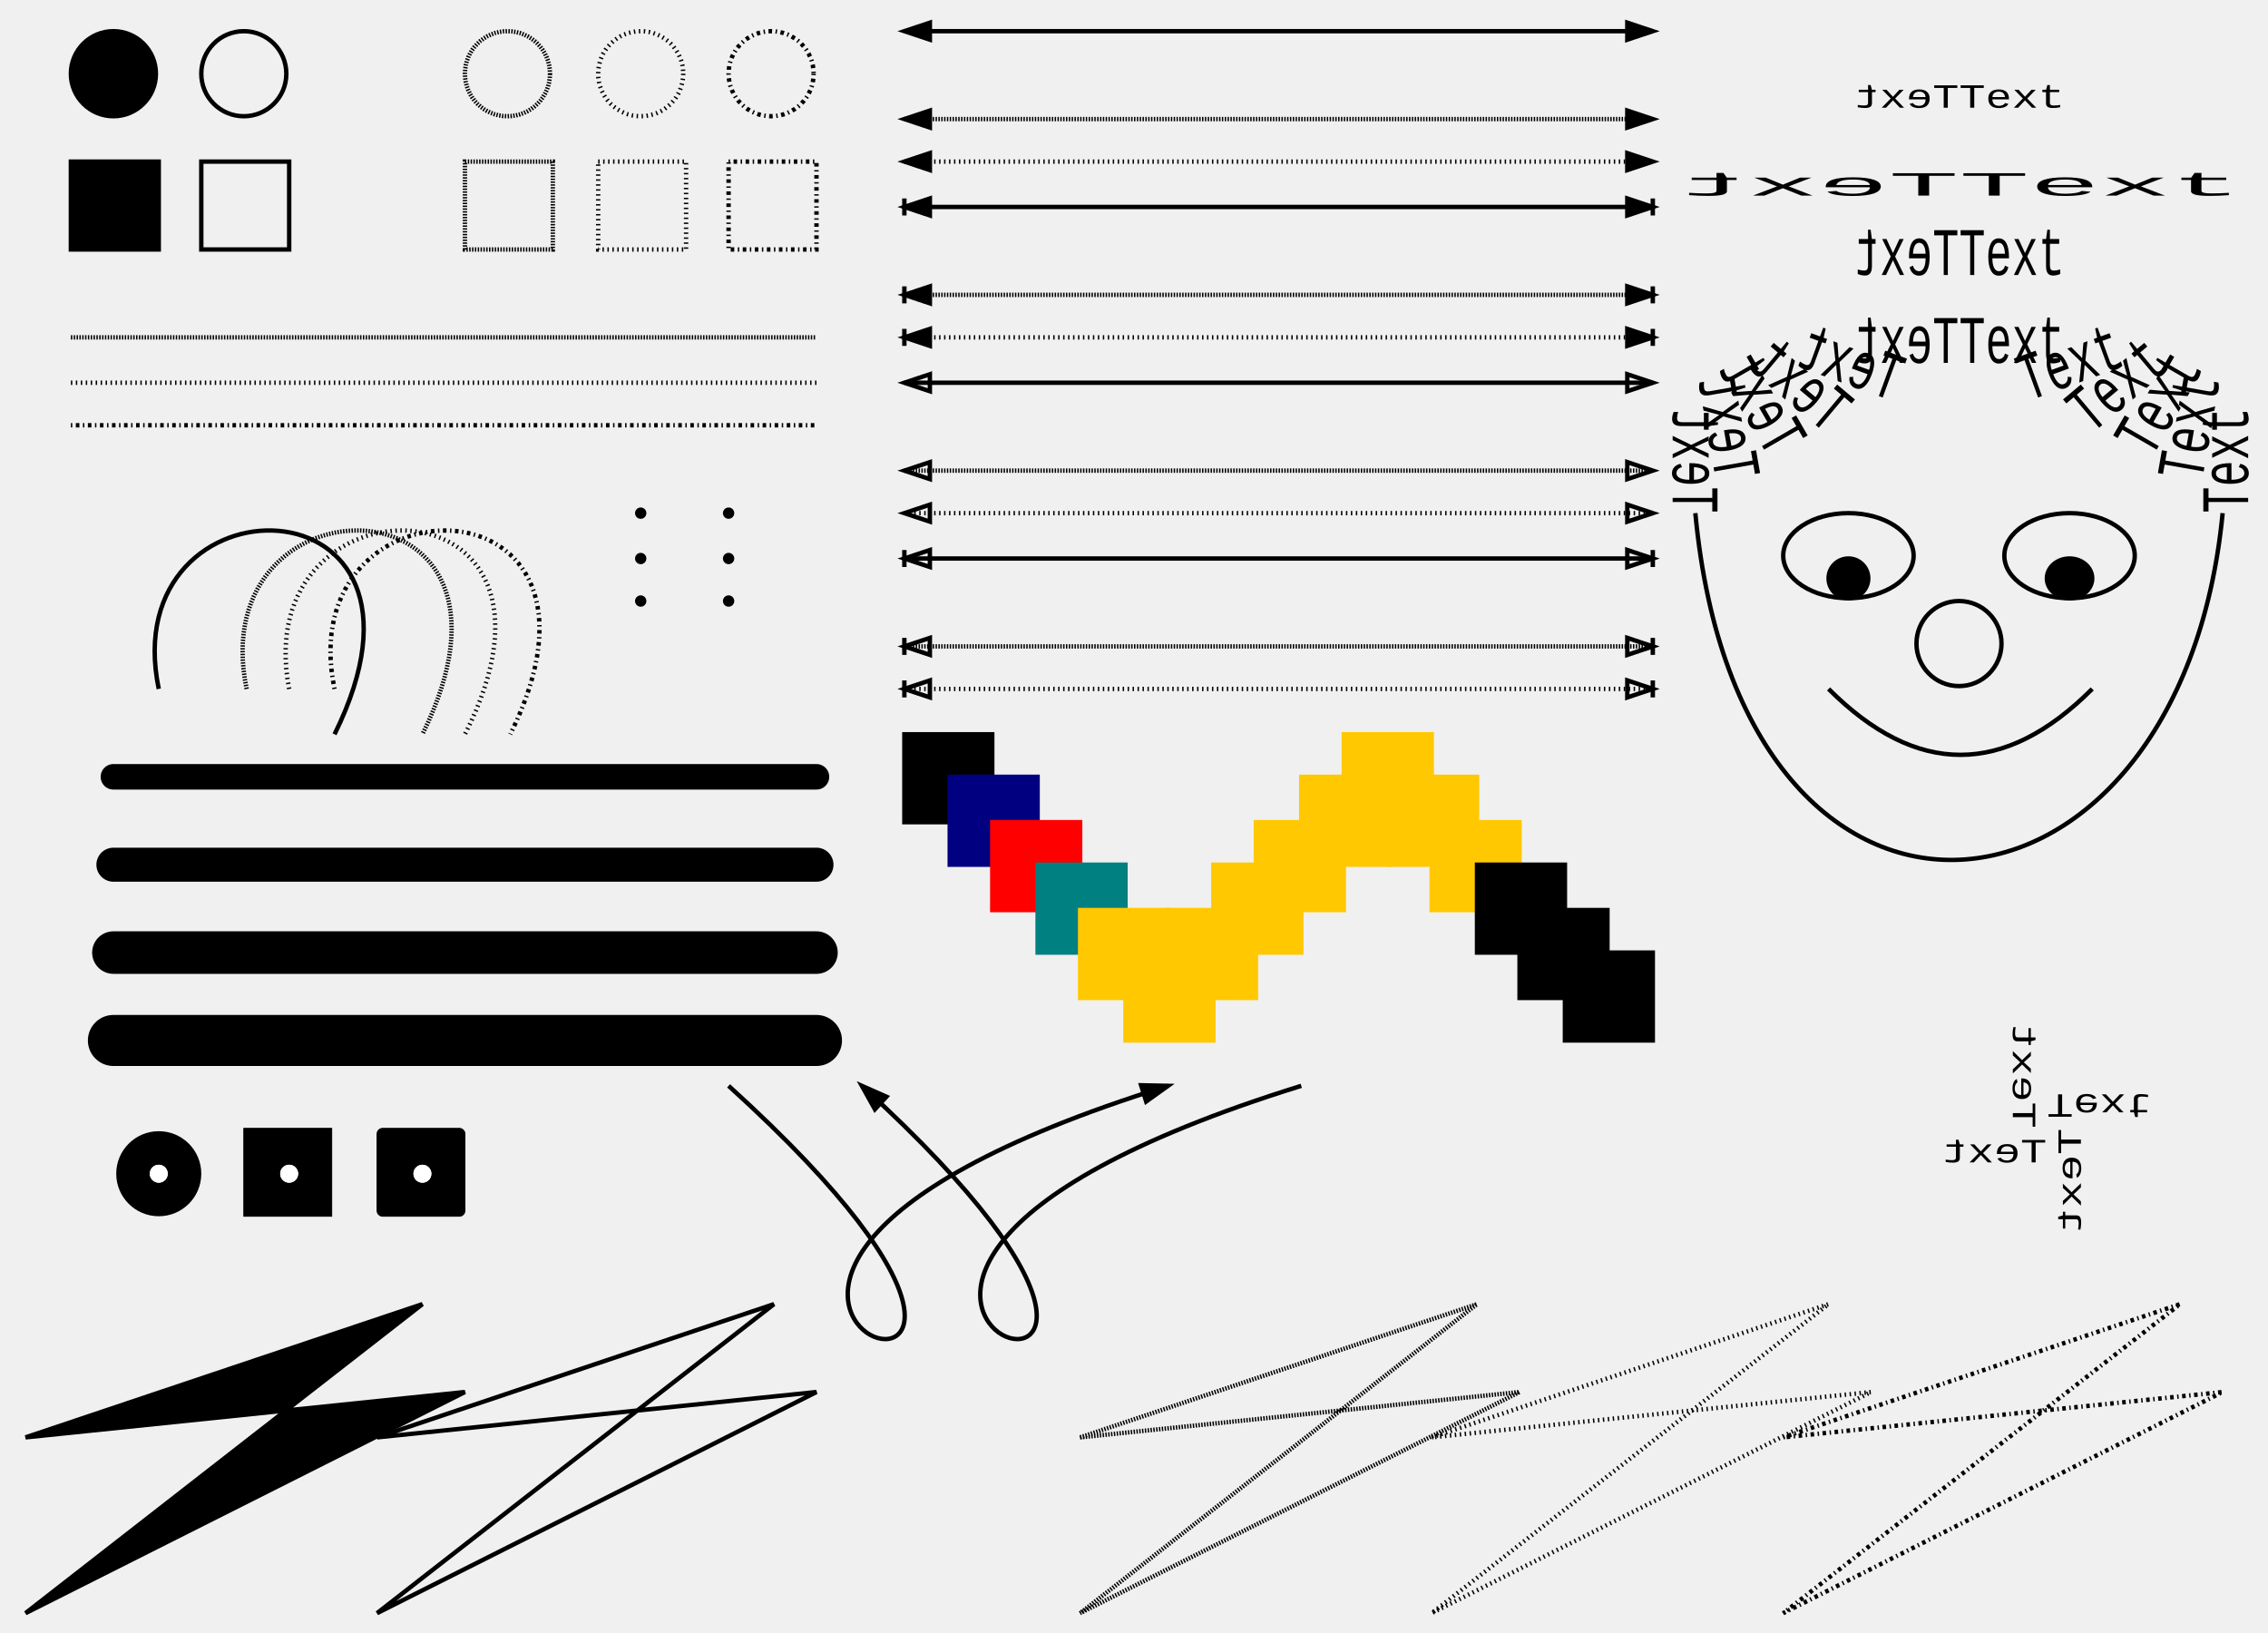
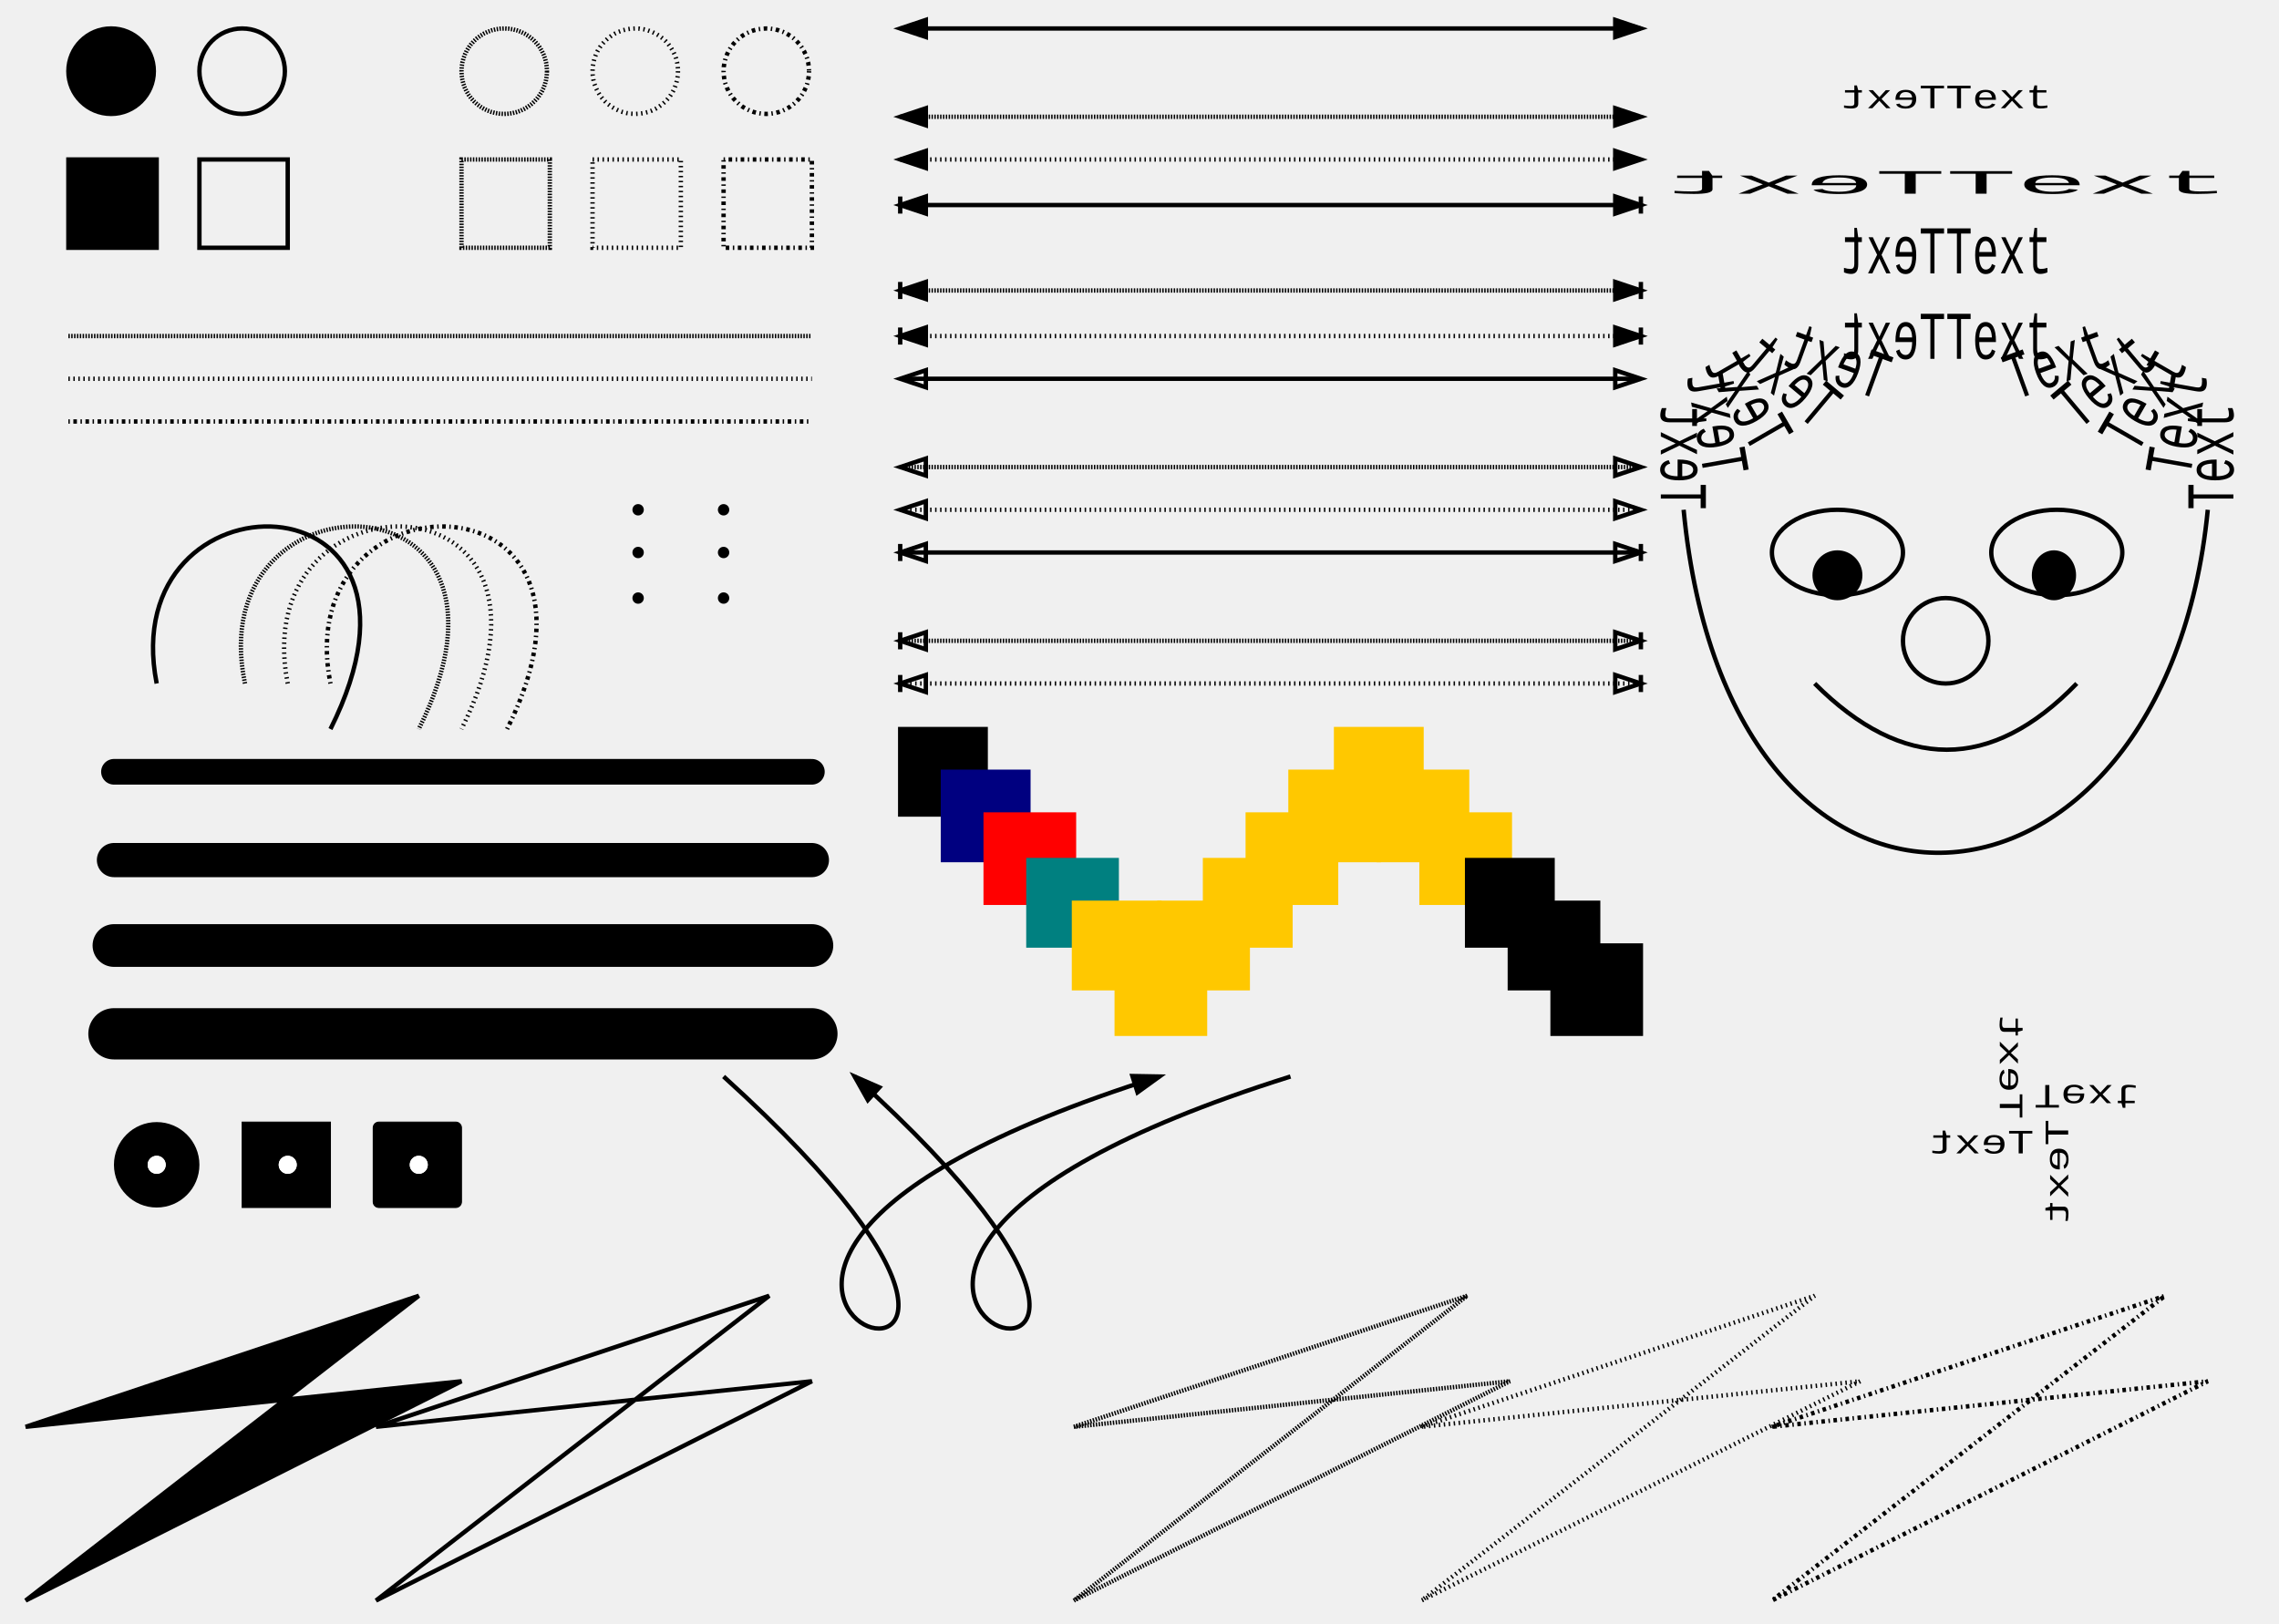
- <svg xmlns="http://www.w3.org/2000/svg" width="800" height="576" version="1.1">
-   <line x1="25" y1="150" x2="288" y2="150" style="stroke:#000000;stroke-dasharray: 0.5,1.25,1.25,1.25;stroke-width:1.55;fill-rule: evenodd;" fill="none" />
-   <line x1="25" y1="135" x2="288" y2="135" style="stroke:#000000;stroke-dasharray: 0.5,1.25;stroke-width:1.55;fill-rule: evenodd;" fill="none" />
-   <line x1="25" y1="119" x2="288" y2="119" style="stroke:#000000;stroke-dasharray: 0.5,0.5;stroke-width:1.55;fill-rule: evenodd;" fill="none" />
-   <ellipse cx="40" cy="26" rx="15" ry="15" style="stroke:#000000;stroke-width:1.55;fill-rule: evenodd;" fill="#000000" />
-   <ellipse cx="86" cy="26" rx="15" ry="15" style="stroke:#000000;stroke-width:1.55;fill-rule: evenodd;" fill="none" />
-   <ellipse cx="179" cy="26" rx="15" ry="15" style="stroke:#000000;stroke-dasharray: 0.5,0.5;stroke-width:1.55;fill-rule: evenodd;" fill="none" />
-   <ellipse cx="226" cy="26" rx="15" ry="15" style="stroke:#000000;stroke-dasharray: 0.5,1.25;stroke-width:1.55;fill-rule: evenodd;" fill="none" />
-   <ellipse cx="272" cy="26" rx="15" ry="15" style="stroke:#000000;stroke-dasharray: 0.5,1.25,1.25,1.25;stroke-width:1.55;fill-rule: evenodd;" fill="none" />
-   <rect x="25" y="57" rx="0" ry="0" width="31" height="31" style="stroke:#000000;stroke-width:1.55;fill-rule: evenodd;" fill="#000000" />
-   <rect x="71" y="57" rx="0" ry="0" width="31" height="31" style="stroke:#000000;stroke-width:1.55;fill-rule: evenodd;" fill="none" />
-   <rect x="164" y="57" rx="0" ry="0" width="31" height="31" style="stroke:#000000;stroke-dasharray: 0.5,0.5;stroke-width:1.55;fill-rule: evenodd;" fill="none" />
-   <rect x="211" y="57" rx="0" ry="0" width="31" height="31" style="stroke:#000000;stroke-dasharray: 0.5,1.25;stroke-width:1.55;fill-rule: evenodd;" fill="none" />
-   <rect x="257" y="57" rx="0" ry="0" width="31" height="31" style="stroke:#000000;stroke-dasharray: 0.5,1.25,1.25,1.25;stroke-width:1.55;fill-rule: evenodd;" fill="none" />
-   <line x1="319" y1="11" x2="583" y2="11" style="stroke:#000000;stroke-width:1.55;fill-rule: evenodd;" fill="none" />
-   <polygon points="319.0,11.0 328.0,7.99 328.0,13.99" style="stroke:#000000;stroke-width:1.55;fill-rule: evenodd;" fill="#000000" />
-   <polygon points="583.0,11.0 574.0,14.0 574.0,8.0" style="stroke:#000000;stroke-width:1.55;fill-rule: evenodd;" fill="#000000" />
-   <line x1="319" y1="42" x2="583" y2="42" style="stroke:#000000;stroke-dasharray: 0.5,0.5;stroke-width:1.55;fill-rule: evenodd;" fill="none" />
-   <polygon points="319.0,42.0 328.0,39.0 328.0,45.0" style="stroke:#000000;stroke-width:1.55;fill-rule: evenodd;" fill="#000000" />
-   <polygon points="583.0,42.0 574.0,45.0 574.0,39.0" style="stroke:#000000;stroke-width:1.55;fill-rule: evenodd;" fill="#000000" />
-   <line x1="319" y1="57" x2="583" y2="57" style="stroke:#000000;stroke-dasharray: 0.5,1.25;stroke-width:1.55;fill-rule: evenodd;" fill="none" />
-   <polygon points="319.0,57.0 328.0,54.0 328.0,60.0" style="stroke:#000000;stroke-width:1.55;fill-rule: evenodd;" fill="#000000" />
-   <polygon points="583.0,57.0 574.0,60.0 574.0,54.0" style="stroke:#000000;stroke-width:1.55;fill-rule: evenodd;" fill="#000000" />
-   <line x1="319" y1="73" x2="583" y2="73" style="stroke:#000000;stroke-width:1.55;fill-rule: evenodd;" fill="none" />
-   <polygon points="319.0,73.0 328.0,70.0 328.0,76.0" style="stroke:#000000;stroke-width:1.55;fill-rule: evenodd;" fill="#000000" />
-   <line x1="319" y1="70" x2="319" y2="76" style="stroke:#000000;stroke-width:1.55;fill-rule: evenodd;" fill="none" />
-   <polygon points="583.0,73.0 574.0,76.0 574.0,70.0" style="stroke:#000000;stroke-width:1.55;fill-rule: evenodd;" fill="#000000" />
-   <line x1="583" y1="76" x2="583" y2="70" style="stroke:#000000;stroke-width:1.55;fill-rule: evenodd;" fill="none" />
-   <line x1="319" y1="104" x2="583" y2="104" style="stroke:#000000;stroke-dasharray: 0.5,0.5;stroke-width:1.55;fill-rule: evenodd;" fill="none" />
-   <polygon points="319.0,104.0 328.0,101.0 328.0,107.0" style="stroke:#000000;stroke-width:1.55;fill-rule: evenodd;" fill="#000000" />
-   <line x1="319" y1="101" x2="319" y2="107" style="stroke:#000000;stroke-width:1.55;fill-rule: evenodd;" fill="none" />
-   <polygon points="583.0,104.0 574.0,107.0 574.0,101.0" style="stroke:#000000;stroke-width:1.55;fill-rule: evenodd;" fill="#000000" />
-   <line x1="583" y1="107" x2="583" y2="101" style="stroke:#000000;stroke-width:1.55;fill-rule: evenodd;" fill="none" />
-   <line x1="319" y1="119" x2="583" y2="119" style="stroke:#000000;stroke-dasharray: 0.5,1.25;stroke-width:1.55;fill-rule: evenodd;" fill="none" />
-   <polygon points="319.0,119.0 328.0,116.0 328.0,122.0" style="stroke:#000000;stroke-width:1.55;fill-rule: evenodd;" fill="#000000" />
-   <line x1="319" y1="116" x2="319" y2="122" style="stroke:#000000;stroke-width:1.55;fill-rule: evenodd;" fill="none" />
-   <polygon points="583.0,119.0 574.0,122.0 574.0,116.0" style="stroke:#000000;stroke-width:1.55;fill-rule: evenodd;" fill="#000000" />
-   <line x1="583" y1="122" x2="583" y2="116" style="stroke:#000000;stroke-width:1.55;fill-rule: evenodd;" fill="none" />
-   <line x1="319" y1="135" x2="583" y2="135" style="stroke:#000000;stroke-width:1.55;fill-rule: evenodd;" fill="none" />
-   <polygon points="319.0,135.0 328.0,132.0 328.0,138.0" style="stroke:#000000;stroke-width:1.55;fill-rule: evenodd;" fill="none" />
-   <polygon points="583.0,135.0 574.0,138.0 574.0,132.0" style="stroke:#000000;stroke-width:1.55;fill-rule: evenodd;" fill="none" />
-   <line x1="319" y1="166" x2="583" y2="166" style="stroke:#000000;stroke-dasharray: 0.5,0.5;stroke-width:1.55;fill-rule: evenodd;" fill="none" />
-   <polygon points="319.0,166.0 328.0,163.0 328.0,169.0" style="stroke:#000000;stroke-width:1.55;fill-rule: evenodd;" fill="none" />
-   <polygon points="583.0,166.0 574.0,169.0 574.0,163.0" style="stroke:#000000;stroke-width:1.55;fill-rule: evenodd;" fill="none" />
-   <line x1="319" y1="181" x2="583" y2="181" style="stroke:#000000;stroke-dasharray: 0.5,1.25;stroke-width:1.55;fill-rule: evenodd;" fill="none" />
-   <polygon points="319.0,181.0 328.0,178.0 328.0,184.0" style="stroke:#000000;stroke-width:1.55;fill-rule: evenodd;" fill="none" />
-   <polygon points="583.0,181.0 574.0,184.0 574.0,178.0" style="stroke:#000000;stroke-width:1.55;fill-rule: evenodd;" fill="none" />
-   <line x1="319" y1="197" x2="583" y2="197" style="stroke:#000000;stroke-width:1.55;fill-rule: evenodd;" fill="none" />
-   <polygon points="319.0,197.0 328.0,194.0 328.0,200.0" style="stroke:#000000;stroke-width:1.55;fill-rule: evenodd;" fill="none" />
-   <line x1="319" y1="194" x2="319" y2="200" style="stroke:#000000;stroke-width:1.55;fill-rule: evenodd;" fill="none" />
-   <polygon points="583.0,197.0 574.0,200.0 574.0,194.0" style="stroke:#000000;stroke-width:1.55;fill-rule: evenodd;" fill="none" />
-   <line x1="583" y1="200" x2="583" y2="194" style="stroke:#000000;stroke-width:1.55;fill-rule: evenodd;" fill="none" />
-   <line x1="319" y1="228" x2="583" y2="228" style="stroke:#000000;stroke-dasharray: 0.5,0.5;stroke-width:1.55;fill-rule: evenodd;" fill="none" />
-   <polygon points="319.0,228.0 328.0,225.0 328.0,231.0" style="stroke:#000000;stroke-width:1.55;fill-rule: evenodd;" fill="none" />
-   <line x1="319" y1="225" x2="319" y2="231" style="stroke:#000000;stroke-width:1.55;fill-rule: evenodd;" fill="none" />
-   <polygon points="583.0,228.0 574.0,231.0 574.0,225.0" style="stroke:#000000;stroke-width:1.55;fill-rule: evenodd;" fill="none" />
-   <line x1="583" y1="231" x2="583" y2="225" style="stroke:#000000;stroke-width:1.55;fill-rule: evenodd;" fill="none" />
-   <line x1="319" y1="243" x2="583" y2="243" style="stroke:#000000;stroke-dasharray: 0.5,1.25;stroke-width:1.55;fill-rule: evenodd;" fill="none" />
-   <polygon points="319.0,243.0 328.0,240.0 328.0,246.0" style="stroke:#000000;stroke-width:1.55;fill-rule: evenodd;" fill="none" />
-   <line x1="319" y1="240" x2="319" y2="246" style="stroke:#000000;stroke-width:1.55;fill-rule: evenodd;" fill="none" />
-   <polygon points="583.0,243.0 574.0,246.0 574.0,240.0" style="stroke:#000000;stroke-width:1.55;fill-rule: evenodd;" fill="none" />
-   <line x1="583" y1="246" x2="583" y2="240" style="stroke:#000000;stroke-width:1.55;fill-rule: evenodd;" fill="none" />
-   <path d="M 56,243 C 40,166 164,166 118,259" style="stroke:#000000;stroke-width:1.55;fill-rule: evenodd;" fill="none" />
-   <path d="M 87,243 C 71,166 195,166 149,259" style="stroke:#000000;stroke-dasharray: 0.5,0.5;stroke-width:1.55;fill-rule: evenodd;" fill="none" />
-   <path d="M 102,243 C 87,166 211,166 164,259" style="stroke:#000000;stroke-dasharray: 0.5,1.25;stroke-width:1.55;fill-rule: evenodd;" fill="none" />
-   <path d="M 118,243 C 102,166 226,166 180,259" style="stroke:#000000;stroke-dasharray: 0.5,1.25,1.25,1.25;stroke-width:1.55;fill-rule: evenodd;" fill="none" />
-   <circle cx="226" cy="181" r="2" style="stroke:#000000;stroke-width:0.0" fill="#000000" />
-   <circle cx="226" cy="197" r="2" style="stroke:#000000;stroke-width:0.0" fill="#000000" />
-   <circle cx="257" cy="181" r="2" style="stroke:#000000;stroke-width:0.0" fill="#000000" />
-   <circle cx="257" cy="197" r="2" style="stroke:#000000;stroke-width:0.0" fill="#000000" />
-   <circle cx="257" cy="212" r="2" style="stroke:#000000;stroke-width:0.0" fill="#000000" />
-   <circle cx="226" cy="212" r="2" style="stroke:#000000;stroke-width:0.0" fill="#000000" />
-   <line x1="40" y1="336" x2="288" y2="336" style="stroke:#000000;stroke-linejoin:round;stroke-linecap:round;stroke-width:15" />
-   <line x1="40" y1="367" x2="288" y2="367" style="stroke:#000000;stroke-linejoin:round;stroke-linecap:round;stroke-width:18" />
-   <line x1="40" y1="274" x2="288" y2="274" style="stroke:#000000;stroke-linejoin:round;stroke-linecap:round;stroke-width:9" />
-   <line x1="40" y1="305" x2="288" y2="305" style="stroke:#000000;stroke-linejoin:round;stroke-linecap:round;stroke-width:12" />
-   <rect x="319" y="259" rx="0" ry="0" width="31" height="31" style="stroke:#000000;stroke-width:1.55;fill-rule: evenodd;" fill="#000000" />
-   <ellipse cx="56" cy="414" rx="15" ry="15" style="stroke:#000000;stroke-width:0" fill="#000000" />
-   <circle cx="56" cy="414" r="3" style="stroke:white;stroke-width:0.33" fill="white" />
-   <rect x="86.0" y="398.0" rx="0" ry="0" width="31" height="31" style="stroke:#000000;stroke-width:0.33" fill="#000000" />
-   <circle cx="102" cy="414" r="3" style="stroke:white;stroke-width:0.33" fill="white" />
-   <rect x="133.0" y="398.0" rx="2.0" ry="2.0" width="31" height="31" style="stroke:#000000;stroke-width:0.33" fill="#000000" />
-   <circle cx="149" cy="414" r="3" style="stroke:white;stroke-width:0.33" fill="white" />
-   <path d="M 412,383 C 164,460 428,538 257,383" style="stroke:#000000;stroke-width:1.55;fill-rule: evenodd;" fill="none" />
-   <polygon points="412.0,383.0 404.29,388.53 402.51,382.8" style="stroke:#000000;stroke-width:1.55;fill-rule: evenodd;" fill="#000000" />
-   <path d="M 459,383 C 211,460 474,538 304,383" style="stroke:#000000;stroke-width:1.55;fill-rule: evenodd;" fill="none" />
-   <polygon points="304.0,383.0 312.67,386.84 308.62,391.28" style="stroke:#000000;stroke-width:1.55;fill-rule: evenodd;" fill="#000000" />
-   <polygon points="9,507 149,460 9,569 164,491 " style="stroke:#000000;stroke-width:1.55;fill-rule: evenodd;" fill="#000000" />
-   <polygon points="133,507 273,460 133,569 288,491 " style="stroke:#000000;stroke-width:1.55;fill-rule: evenodd;" fill="none" />
-   <polygon points="381,507 521,460 381,569 536,491 " style="stroke:#000000;stroke-dasharray: 0.5,0.5;stroke-width:1.55;fill-rule: evenodd;" fill="none" />
-   <polygon points="505,507 645,460 505,569 660,491 " style="stroke:#000000;stroke-dasharray: 0.5,1.25;stroke-width:1.55;fill-rule: evenodd;" fill="none" />
-   <polygon points="629,507 769,460 629,569 784,491 " style="stroke:#000000;stroke-dasharray: 0.5,1.25,1.25,1.25;stroke-width:1.55;fill-rule: evenodd;" fill="none" />
-   <g transform="translate(691,26) scale(1.295455,1) ">
+ <svg xmlns="http://www.w3.org/2000/svg" width="800" height="570" version="1.1">
+   <line x1="24" y1="148" x2="285" y2="148" style="stroke:#000000;stroke-dasharray: 0.5,1.25,1.25,1.25;stroke-width:1.533;fill-rule: evenodd;" fill="none" />
+   <line x1="24" y1="133" x2="285" y2="133" style="stroke:#000000;stroke-dasharray: 0.5,1.25;stroke-width:1.533;fill-rule: evenodd;" fill="none" />
+   <line x1="24" y1="118" x2="285" y2="118" style="stroke:#000000;stroke-dasharray: 0.5,0.5;stroke-width:1.533;fill-rule: evenodd;" fill="none" />
+   <ellipse cx="39" cy="25" rx="15" ry="15" style="stroke:#000000;stroke-width:1.533;fill-rule: evenodd;" fill="#000000" />
+   <ellipse cx="85" cy="25" rx="15" ry="15" style="stroke:#000000;stroke-width:1.533;fill-rule: evenodd;" fill="none" />
+   <ellipse cx="177" cy="25" rx="15" ry="15" style="stroke:#000000;stroke-dasharray: 0.5,0.5;stroke-width:1.533;fill-rule: evenodd;" fill="none" />
+   <ellipse cx="223" cy="25" rx="15" ry="15" style="stroke:#000000;stroke-dasharray: 0.5,1.25;stroke-width:1.533;fill-rule: evenodd;" fill="none" />
+   <ellipse cx="269" cy="25" rx="15" ry="15" style="stroke:#000000;stroke-dasharray: 0.5,1.25,1.25,1.25;stroke-width:1.533;fill-rule: evenodd;" fill="none" />
+   <rect x="24" y="56" rx="0" ry="0" width="31" height="31" style="stroke:#000000;stroke-width:1.533;fill-rule: evenodd;" fill="#000000" />
+   <rect x="70" y="56" rx="0" ry="0" width="31" height="31" style="stroke:#000000;stroke-width:1.533;fill-rule: evenodd;" fill="none" />
+   <rect x="162" y="56" rx="0" ry="0" width="31" height="31" style="stroke:#000000;stroke-dasharray: 0.5,0.5;stroke-width:1.533;fill-rule: evenodd;" fill="none" />
+   <rect x="208" y="56" rx="0" ry="0" width="31" height="31" style="stroke:#000000;stroke-dasharray: 0.5,1.25;stroke-width:1.533;fill-rule: evenodd;" fill="none" />
+   <rect x="254" y="56" rx="0" ry="0" width="31" height="31" style="stroke:#000000;stroke-dasharray: 0.5,1.25,1.25,1.25;stroke-width:1.533;fill-rule: evenodd;" fill="none" />
+   <line x1="316" y1="10" x2="576" y2="10" style="stroke:#000000;stroke-width:1.533;fill-rule: evenodd;" fill="none" />
+   <polygon points="316.0,10.0 325.0,6.99 325.0,12.99" style="stroke:#000000;stroke-width:1.533;fill-rule: evenodd;" fill="#000000" />
+   <polygon points="576.0,10.0 567.0,13.0 567.0,7.0" style="stroke:#000000;stroke-width:1.533;fill-rule: evenodd;" fill="#000000" />
+   <line x1="316" y1="41" x2="576" y2="41" style="stroke:#000000;stroke-dasharray: 0.5,0.5;stroke-width:1.533;fill-rule: evenodd;" fill="none" />
+   <polygon points="316.0,41.0 325.0,38.0 325.0,44.0" style="stroke:#000000;stroke-width:1.533;fill-rule: evenodd;" fill="#000000" />
+   <polygon points="576.0,41.0 567.0,44.0 567.0,38.0" style="stroke:#000000;stroke-width:1.533;fill-rule: evenodd;" fill="#000000" />
+   <line x1="316" y1="56" x2="576" y2="56" style="stroke:#000000;stroke-dasharray: 0.5,1.25;stroke-width:1.533;fill-rule: evenodd;" fill="none" />
+   <polygon points="316.0,56.0 325.0,53.0 325.0,59.0" style="stroke:#000000;stroke-width:1.533;fill-rule: evenodd;" fill="#000000" />
+   <polygon points="576.0,56.0 567.0,59.0 567.0,53.0" style="stroke:#000000;stroke-width:1.533;fill-rule: evenodd;" fill="#000000" />
+   <line x1="316" y1="72" x2="576" y2="72" style="stroke:#000000;stroke-width:1.533;fill-rule: evenodd;" fill="none" />
+   <polygon points="316.0,72.0 325.0,69.0 325.0,75.0" style="stroke:#000000;stroke-width:1.533;fill-rule: evenodd;" fill="#000000" />
+   <line x1="316" y1="69" x2="316" y2="75" style="stroke:#000000;stroke-width:1.533;fill-rule: evenodd;" fill="none" />
+   <polygon points="576.0,72.0 567.0,75.0 567.0,69.0" style="stroke:#000000;stroke-width:1.533;fill-rule: evenodd;" fill="#000000" />
+   <line x1="576" y1="75" x2="576" y2="69" style="stroke:#000000;stroke-width:1.533;fill-rule: evenodd;" fill="none" />
+   <line x1="316" y1="102" x2="576" y2="102" style="stroke:#000000;stroke-dasharray: 0.5,0.5;stroke-width:1.533;fill-rule: evenodd;" fill="none" />
+   <polygon points="316.0,102.0 325.0,99.0 325.0,105.0" style="stroke:#000000;stroke-width:1.533;fill-rule: evenodd;" fill="#000000" />
+   <line x1="316" y1="99" x2="316" y2="105" style="stroke:#000000;stroke-width:1.533;fill-rule: evenodd;" fill="none" />
+   <polygon points="576.0,102.0 567.0,105.0 567.0,99.0" style="stroke:#000000;stroke-width:1.533;fill-rule: evenodd;" fill="#000000" />
+   <line x1="576" y1="105" x2="576" y2="99" style="stroke:#000000;stroke-width:1.533;fill-rule: evenodd;" fill="none" />
+   <line x1="316" y1="118" x2="576" y2="118" style="stroke:#000000;stroke-dasharray: 0.5,1.25;stroke-width:1.533;fill-rule: evenodd;" fill="none" />
+   <polygon points="316.0,118.0 325.0,115.0 325.0,121.0" style="stroke:#000000;stroke-width:1.533;fill-rule: evenodd;" fill="#000000" />
+   <line x1="316" y1="115" x2="316" y2="121" style="stroke:#000000;stroke-width:1.533;fill-rule: evenodd;" fill="none" />
+   <polygon points="576.0,118.0 567.0,121.0 567.0,115.0" style="stroke:#000000;stroke-width:1.533;fill-rule: evenodd;" fill="#000000" />
+   <line x1="576" y1="121" x2="576" y2="115" style="stroke:#000000;stroke-width:1.533;fill-rule: evenodd;" fill="none" />
+   <line x1="316" y1="133" x2="576" y2="133" style="stroke:#000000;stroke-width:1.533;fill-rule: evenodd;" fill="none" />
+   <polygon points="316.0,133.0 325.0,130.0 325.0,136.0" style="stroke:#000000;stroke-width:1.533;fill-rule: evenodd;" fill="none" />
+   <polygon points="576.0,133.0 567.0,136.0 567.0,130.0" style="stroke:#000000;stroke-width:1.533;fill-rule: evenodd;" fill="none" />
+   <line x1="316" y1="164" x2="576" y2="164" style="stroke:#000000;stroke-dasharray: 0.5,0.5;stroke-width:1.533;fill-rule: evenodd;" fill="none" />
+   <polygon points="316.0,164.0 325.0,161.0 325.0,167.0" style="stroke:#000000;stroke-width:1.533;fill-rule: evenodd;" fill="none" />
+   <polygon points="576.0,164.0 567.0,167.0 567.0,161.0" style="stroke:#000000;stroke-width:1.533;fill-rule: evenodd;" fill="none" />
+   <line x1="316" y1="179" x2="576" y2="179" style="stroke:#000000;stroke-dasharray: 0.5,1.25;stroke-width:1.533;fill-rule: evenodd;" fill="none" />
+   <polygon points="316.0,179.0 325.0,176.0 325.0,182.0" style="stroke:#000000;stroke-width:1.533;fill-rule: evenodd;" fill="none" />
+   <polygon points="576.0,179.0 567.0,182.0 567.0,176.0" style="stroke:#000000;stroke-width:1.533;fill-rule: evenodd;" fill="none" />
+   <line x1="316" y1="194" x2="576" y2="194" style="stroke:#000000;stroke-width:1.533;fill-rule: evenodd;" fill="none" />
+   <polygon points="316.0,194.0 325.0,191.0 325.0,197.0" style="stroke:#000000;stroke-width:1.533;fill-rule: evenodd;" fill="none" />
+   <line x1="316" y1="191" x2="316" y2="197" style="stroke:#000000;stroke-width:1.533;fill-rule: evenodd;" fill="none" />
+   <polygon points="576.0,194.0 567.0,197.0 567.0,191.0" style="stroke:#000000;stroke-width:1.533;fill-rule: evenodd;" fill="none" />
+   <line x1="576" y1="197" x2="576" y2="191" style="stroke:#000000;stroke-width:1.533;fill-rule: evenodd;" fill="none" />
+   <line x1="316" y1="225" x2="576" y2="225" style="stroke:#000000;stroke-dasharray: 0.5,0.5;stroke-width:1.533;fill-rule: evenodd;" fill="none" />
+   <polygon points="316.0,225.0 325.0,222.0 325.0,228.0" style="stroke:#000000;stroke-width:1.533;fill-rule: evenodd;" fill="none" />
+   <line x1="316" y1="222" x2="316" y2="228" style="stroke:#000000;stroke-width:1.533;fill-rule: evenodd;" fill="none" />
+   <polygon points="576.0,225.0 567.0,228.0 567.0,222.0" style="stroke:#000000;stroke-width:1.533;fill-rule: evenodd;" fill="none" />
+   <line x1="576" y1="228" x2="576" y2="222" style="stroke:#000000;stroke-width:1.533;fill-rule: evenodd;" fill="none" />
+   <line x1="316" y1="240" x2="576" y2="240" style="stroke:#000000;stroke-dasharray: 0.5,1.25;stroke-width:1.533;fill-rule: evenodd;" fill="none" />
+   <polygon points="316.0,240.0 325.0,237.0 325.0,243.0" style="stroke:#000000;stroke-width:1.533;fill-rule: evenodd;" fill="none" />
+   <line x1="316" y1="237" x2="316" y2="243" style="stroke:#000000;stroke-width:1.533;fill-rule: evenodd;" fill="none" />
+   <polygon points="576.0,240.0 567.0,243.0 567.0,237.0" style="stroke:#000000;stroke-width:1.533;fill-rule: evenodd;" fill="none" />
+   <line x1="576" y1="243" x2="576" y2="237" style="stroke:#000000;stroke-width:1.533;fill-rule: evenodd;" fill="none" />
+   <path d="M 55,240 C 40,164 162,164 116,256" style="stroke:#000000;stroke-width:1.533;fill-rule: evenodd;" fill="none" />
+   <path d="M 86,240 C 70,164 193,164 147,256" style="stroke:#000000;stroke-dasharray: 0.5,0.5;stroke-width:1.533;fill-rule: evenodd;" fill="none" />
+   <path d="M 101,240 C 86,164 208,164 162,256" style="stroke:#000000;stroke-dasharray: 0.5,1.25;stroke-width:1.533;fill-rule: evenodd;" fill="none" />
+   <path d="M 116,240 C 101,164 224,164 178,256" style="stroke:#000000;stroke-dasharray: 0.5,1.25,1.25,1.25;stroke-width:1.533;fill-rule: evenodd;" fill="none" />
+   <circle cx="224" cy="179" r="2" style="stroke:#000000;stroke-width:0.0" fill="#000000" />
+   <circle cx="224" cy="194" r="2" style="stroke:#000000;stroke-width:0.0" fill="#000000" />
+   <circle cx="254" cy="179" r="2" style="stroke:#000000;stroke-width:0.0" fill="#000000" />
+   <circle cx="254" cy="194" r="2" style="stroke:#000000;stroke-width:0.0" fill="#000000" />
+   <circle cx="254" cy="210" r="2" style="stroke:#000000;stroke-width:0.0" fill="#000000" />
+   <circle cx="224" cy="210" r="2" style="stroke:#000000;stroke-width:0.0" fill="#000000" />
+   <line x1="40" y1="332" x2="285" y2="332" style="stroke:#000000;stroke-linejoin:round;stroke-linecap:round;stroke-width:15" />
+   <line x1="40" y1="363" x2="285" y2="363" style="stroke:#000000;stroke-linejoin:round;stroke-linecap:round;stroke-width:18" />
+   <line x1="40" y1="271" x2="285" y2="271" style="stroke:#000000;stroke-linejoin:round;stroke-linecap:round;stroke-width:9" />
+   <line x1="40" y1="302" x2="285" y2="302" style="stroke:#000000;stroke-linejoin:round;stroke-linecap:round;stroke-width:12" />
+   <rect x="316" y="256" rx="0" ry="0" width="30" height="30" style="stroke:#000000;stroke-width:1.533;fill-rule: evenodd;" fill="#000000" />
+   <ellipse cx="55" cy="409" rx="15" ry="15" style="stroke:#000000;stroke-width:0" fill="#000000" />
+   <circle cx="55" cy="409" r="3" style="stroke:white;stroke-width:0.33" fill="white" />
+   <rect x="85.0" y="394.0" rx="0" ry="0" width="31" height="30" style="stroke:#000000;stroke-width:0.33" fill="#000000" />
+   <circle cx="101" cy="409" r="3" style="stroke:white;stroke-width:0.33" fill="white" />
+   <rect x="131.0" y="394.0" rx="2.0" ry="2.0" width="31" height="30" style="stroke:#000000;stroke-width:0.33" fill="#000000" />
+   <circle cx="147" cy="409" r="3" style="stroke:white;stroke-width:0.33" fill="white" />
+   <path d="M 407,378 C 162,455 423,531 254,378" style="stroke:#000000;stroke-width:1.533;fill-rule: evenodd;" fill="none" />
+   <polygon points="407.0,378.0 399.31,383.56 397.51,377.83" style="stroke:#000000;stroke-width:1.533;fill-rule: evenodd;" fill="#000000" />
+   <path d="M 453,378 C 208,455 469,531 300,378" style="stroke:#000000;stroke-width:1.533;fill-rule: evenodd;" fill="none" />
+   <polygon points="300.0,378.0 308.68,381.81 304.65,386.26" style="stroke:#000000;stroke-width:1.533;fill-rule: evenodd;" fill="#000000" />
+   <polygon points="9,501 147,455 9,562 162,485 " style="stroke:#000000;stroke-width:1.533;fill-rule: evenodd;" fill="#000000" />
+   <polygon points="132,501 270,455 132,562 285,485 " style="stroke:#000000;stroke-width:1.533;fill-rule: evenodd;" fill="none" />
+   <polygon points="377,501 515,455 377,562 530,485 " style="stroke:#000000;stroke-dasharray: 0.5,0.5;stroke-width:1.533;fill-rule: evenodd;" fill="none" />
+   <polygon points="499,501 637,455 499,562 653,485 " style="stroke:#000000;stroke-dasharray: 0.5,1.25;stroke-width:1.533;fill-rule: evenodd;" fill="none" />
+   <polygon points="622,501 760,455 622,562 775,485 " style="stroke:#000000;stroke-dasharray: 0.5,1.25,1.25,1.25;stroke-width:1.533;fill-rule: evenodd;" fill="none" />
+   <g transform="translate(683,26) scale(1.295455,1) ">
    <text x="0" y="12" font-family="Courier New" font-size="12" font-style="" font-weigth="" fill="#000000">Text</text>
  </g>
-   <g transform="translate(691,26) scale(-1.295455,1) ">
+   <g transform="translate(683,26) scale(-1.295455,1) ">
    <text x="0" y="12" font-family="Courier New" font-size="12" font-style="" font-weigth="" fill="#000000">Text</text>
  </g>
-   <g transform="translate(691,57) scale(3.454545,1) ">
+   <g transform="translate(683,56) scale(3.454545,1) ">
    <text x="0" y="12" font-family="Courier New" font-size="12" font-style="" font-weigth="" fill="#000000">Text</text>
  </g>
-   <g transform="translate(691,57) scale(-3.454545,1) ">
+   <g transform="translate(683,56) scale(-3.454545,1) ">
    <text x="0" y="12" font-family="Courier New" font-size="12" font-style="" font-weigth="" fill="#000000">Text</text>
  </g>
-   <g transform="translate(691,73) scale(0.6477273,1) ">
+   <g transform="translate(683,72) scale(0.6477273,1) ">
    <text x="0" y="24" font-family="Courier New" font-size="24" font-style="" font-weigth="" fill="#000000">Text</text>
  </g>
-   <g transform="translate(691,73) scale(-0.6477273,1) ">
+   <g transform="translate(683,72) scale(-0.6477273,1) ">
    <text x="0" y="24" font-family="Courier New" font-size="24" font-style="" font-weigth="" fill="#000000">Text</text>
  </g>
-   <g transform="translate(691,104) scale(0.6477273,1) ">
+   <g transform="translate(683,102) scale(0.6477273,1) ">
    <text x="0" y="24" font-family="Courier New" font-size="24" font-style="" font-weigth="" fill="#000000">Text</text>
  </g>
-   <g transform="translate(707,119) rotate(-20.0)  scale(0.6477273,1) ">
+   <g transform="translate(699,118) rotate(-20.0)  scale(0.6477273,1) ">
    <text x="0" y="24" font-family="Courier New" font-size="24" font-style="" font-weigth="" fill="#000000">Text</text>
  </g>
-   <g transform="translate(722,135) rotate(-40.0)  scale(0.6477273,1) ">
+   <g transform="translate(714,133) rotate(-40.0)  scale(0.6477273,1) ">
    <text x="0" y="24" font-family="Courier New" font-size="24" font-style="" font-weigth="" fill="#000000">Text</text>
  </g>
-   <g transform="translate(738,150) rotate(-60.0)  scale(0.6477273,1) ">
+   <g transform="translate(729,148) rotate(-60.0)  scale(0.6477273,1) ">
    <text x="0" y="24" font-family="Courier New" font-size="24" font-style="" font-weigth="" fill="#000000">Text</text>
  </g>
-   <g transform="translate(753,166) rotate(-80.0)  scale(0.6477273,1) ">
+   <g transform="translate(745,164) rotate(-80.0)  scale(0.6477273,1) ">
    <text x="0" y="24" font-family="Courier New" font-size="24" font-style="" font-weigth="" fill="#000000">Text</text>
  </g>
-   <g transform="translate(769,181) rotate(-90.0)  scale(0.6477273,1) ">
+   <g transform="translate(760,179) rotate(-90.0)  scale(0.6477273,1) ">
    <text x="0" y="24" font-family="Courier New" font-size="24" font-style="" font-weigth="" fill="#000000">Text</text>
  </g>
-   <g transform="translate(676,119) rotate(20.0)  scale(-0.6477273,1) ">
+   <g transform="translate(668,118) rotate(20.0)  scale(-0.6477273,1) ">
    <text x="0" y="24" font-family="Courier New" font-size="24" font-style="" font-weigth="" fill="#000000">Text</text>
  </g>
-   <g transform="translate(660,135) rotate(40.0)  scale(-0.6477273,1) ">
+   <g transform="translate(653,133) rotate(40.0)  scale(-0.6477273,1) ">
    <text x="0" y="24" font-family="Courier New" font-size="24" font-style="" font-weigth="" fill="#000000">Text</text>
  </g>
-   <g transform="translate(645,150) rotate(60.0)  scale(-0.6477273,1) ">
+   <g transform="translate(637,148) rotate(60.0)  scale(-0.6477273,1) ">
    <text x="0" y="24" font-family="Courier New" font-size="24" font-style="" font-weigth="" fill="#000000">Text</text>
  </g>
-   <g transform="translate(629,166) rotate(80.0)  scale(-0.6477273,1) ">
+   <g transform="translate(622,164) rotate(80.0)  scale(-0.6477273,1) ">
    <text x="0" y="24" font-family="Courier New" font-size="24" font-style="" font-weigth="" fill="#000000">Text</text>
  </g>
-   <g transform="translate(691,104) scale(-0.6477273,1) ">
+   <g transform="translate(683,102) scale(-0.6477273,1) ">
    <text x="0" y="24" font-family="Courier New" font-size="24" font-style="" font-weigth="" fill="#000000">Text</text>
  </g>
-   <g transform="translate(614,181) rotate(90.0)  scale(-0.6477273,1) ">
+   <g transform="translate(607,179) rotate(90.0)  scale(-0.6477273,1) ">
    <text x="0" y="24" font-family="Courier New" font-size="24" font-style="" font-weigth="" fill="#000000">Text</text>
  </g>
-   <ellipse cx="652" cy="196" rx="23" ry="15" style="stroke:#000000;stroke-width:1.55;fill-rule: evenodd;" fill="none" />
-   <ellipse cx="730" cy="196" rx="23" ry="15" style="stroke:#000000;stroke-width:1.55;fill-rule: evenodd;" fill="none" />
-   <ellipse cx="691" cy="227" rx="15" ry="15" style="stroke:#000000;stroke-width:1.55;fill-rule: evenodd;" fill="none" />
-   <path d="M 645,243 C 676,274 707,274 738,243" style="stroke:#000000;stroke-width:1.55;fill-rule: evenodd;" fill="none" />
-   <path d="M 598,181 C 614,352 769,336 784,181" style="stroke:#000000;stroke-width:1.55;fill-rule: evenodd;" fill="none" />
-   <ellipse cx="652" cy="204" rx="7" ry="7" style="stroke:#000000;stroke-width:1.55;fill-rule: evenodd;" fill="#000000" />
-   <ellipse cx="730" cy="204" rx="8" ry="7" style="stroke:#000000;stroke-width:1.55;fill-rule: evenodd;" fill="#000000" />
-   <g transform="translate(722,398) scale(-1.295455,1) ">
+   <ellipse cx="645" cy="194" rx="23" ry="15" style="stroke:#000000;stroke-width:1.533;fill-rule: evenodd;" fill="none" />
+   <ellipse cx="722" cy="194" rx="23" ry="15" style="stroke:#000000;stroke-width:1.533;fill-rule: evenodd;" fill="none" />
+   <ellipse cx="683" cy="225" rx="15" ry="15" style="stroke:#000000;stroke-width:1.533;fill-rule: evenodd;" fill="none" />
+   <path d="M 637,240 C 668,271 699,271 729,240" style="stroke:#000000;stroke-width:1.533;fill-rule: evenodd;" fill="none" />
+   <path d="M 591,179 C 607,347 760,332 775,179" style="stroke:#000000;stroke-width:1.533;fill-rule: evenodd;" fill="none" />
+   <ellipse cx="645" cy="202" rx="8" ry="8" style="stroke:#000000;stroke-width:1.533;fill-rule: evenodd;" fill="#000000" />
+   <ellipse cx="721" cy="202" rx="7" ry="8" style="stroke:#000000;stroke-width:1.533;fill-rule: evenodd;" fill="#000000" />
+   <g transform="translate(714,393) scale(-1.295455,1) ">
    <text x="0" y="12" font-family="Courier New" font-size="12" font-style="" font-weigth="" fill="#000000">Text</text>
  </g>
-   <g transform="translate(722,398) rotate(90.0)  scale(-1.295455,1) ">
+   <g transform="translate(714,393) rotate(90.0)  scale(-1.295455,1) ">
    <text x="0" y="12" font-family="Courier New" font-size="12" font-style="" font-weigth="" fill="#000000">Text</text>
  </g>
-   <g transform="translate(722,398) rotate(180.0)  scale(-1.295455,1) ">
+   <g transform="translate(714,393) rotate(180.0)  scale(-1.295455,1) ">
    <text x="0" y="12" font-family="Courier New" font-size="12" font-style="" font-weigth="" fill="#000000">Text</text>
  </g>
-   <g transform="translate(722,398) rotate(270.0)  scale(-1.295455,1) ">
+   <g transform="translate(714,393) rotate(270.0)  scale(-1.295455,1) ">
    <text x="0" y="12" font-family="Courier New" font-size="12" font-style="" font-weigth="" fill="#000000">Text</text>
  </g>
-   <rect x="335" y="274" rx="0" ry="0" width="31" height="31" style="stroke:#000080;stroke-width:1.55;fill-rule: evenodd;" fill="#000080" />
-   <rect x="350" y="290" rx="0" ry="0" width="31" height="31" style="stroke:#ff0000;stroke-width:1.55;fill-rule: evenodd;" fill="#ff0000" />
-   <rect x="366" y="305" rx="0" ry="0" width="31" height="31" style="stroke:#008080;stroke-width:1.55;fill-rule: evenodd;" fill="#008080" />
-   <rect x="381" y="321" rx="0" ry="0" width="31" height="31" style="stroke:#ffc800;stroke-width:1.55;fill-rule: evenodd;" fill="#ffc800" />
-   <rect x="397" y="336" rx="0" ry="0" width="31" height="31" style="stroke:#ffc800;stroke-width:1.55;fill-rule: evenodd;" fill="#ffc800" />
-   <rect x="412" y="321" rx="0" ry="0" width="31" height="31" style="stroke:#ffc800;stroke-width:1.55;fill-rule: evenodd;" fill="#ffc800" />
-   <rect x="428" y="305" rx="0" ry="0" width="31" height="31" style="stroke:#ffc800;stroke-width:1.55;fill-rule: evenodd;" fill="#ffc800" />
-   <rect x="443" y="290" rx="0" ry="0" width="31" height="31" style="stroke:#ffc800;stroke-width:1.55;fill-rule: evenodd;" fill="#ffc800" />
-   <rect x="459" y="274" rx="0" ry="0" width="31" height="31" style="stroke:#ffc800;stroke-width:1.55;fill-rule: evenodd;" fill="#ffc800" />
-   <rect x="474" y="259" rx="0" ry="0" width="31" height="31" style="stroke:#ffc800;stroke-width:1.55;fill-rule: evenodd;" fill="#ffc800" />
-   <rect x="490" y="274" rx="0" ry="0" width="31" height="31" style="stroke:#ffc800;stroke-width:1.55;fill-rule: evenodd;" fill="#ffc800" />
-   <rect x="505" y="290" rx="0" ry="0" width="31" height="31" style="stroke:#ffc800;stroke-width:1.55;fill-rule: evenodd;" fill="#ffc800" />
-   <rect x="521" y="305" rx="0" ry="0" width="31" height="31" style="stroke:#000000;stroke-width:1.55;fill-rule: evenodd;" fill="#000000" />
-   <rect x="536" y="321" rx="0" ry="0" width="31" height="31" style="stroke:#000000;stroke-width:1.55;fill-rule: evenodd;" fill="#000000" />
-   <rect x="552" y="336" rx="0" ry="0" width="31" height="31" style="stroke:#000000;stroke-width:1.55;fill-rule: evenodd;" fill="#000000" />
-   <circle cx="56" cy="414" r="3" style="stroke:white;stroke-width:0.33" fill="white" />
-   <circle cx="102" cy="414" r="3" style="stroke:white;stroke-width:0.33" fill="white" />
-   <circle cx="149" cy="414" r="3" style="stroke:white;stroke-width:0.33" fill="white" />
+   <rect x="331" y="271" rx="0" ry="0" width="30" height="31" style="stroke:#000080;stroke-width:1.533;fill-rule: evenodd;" fill="#000080" />
+   <rect x="346" y="286" rx="0" ry="0" width="31" height="31" style="stroke:#ff0000;stroke-width:1.533;fill-rule: evenodd;" fill="#ff0000" />
+   <rect x="361" y="302" rx="0" ry="0" width="31" height="30" style="stroke:#008080;stroke-width:1.533;fill-rule: evenodd;" fill="#008080" />
+   <rect x="377" y="317" rx="0" ry="0" width="30" height="30" style="stroke:#ffc800;stroke-width:1.533;fill-rule: evenodd;" fill="#ffc800" />
+   <rect x="392" y="332" rx="0" ry="0" width="31" height="31" style="stroke:#ffc800;stroke-width:1.533;fill-rule: evenodd;" fill="#ffc800" />
+   <rect x="407" y="317" rx="0" ry="0" width="31" height="30" style="stroke:#ffc800;stroke-width:1.533;fill-rule: evenodd;" fill="#ffc800" />
+   <rect x="423" y="302" rx="0" ry="0" width="30" height="30" style="stroke:#ffc800;stroke-width:1.533;fill-rule: evenodd;" fill="#ffc800" />
+   <rect x="438" y="286" rx="0" ry="0" width="31" height="31" style="stroke:#ffc800;stroke-width:1.533;fill-rule: evenodd;" fill="#ffc800" />
+   <rect x="453" y="271" rx="0" ry="0" width="31" height="31" style="stroke:#ffc800;stroke-width:1.533;fill-rule: evenodd;" fill="#ffc800" />
+   <rect x="469" y="256" rx="0" ry="0" width="30" height="30" style="stroke:#ffc800;stroke-width:1.533;fill-rule: evenodd;" fill="#ffc800" />
+   <rect x="484" y="271" rx="0" ry="0" width="31" height="31" style="stroke:#ffc800;stroke-width:1.533;fill-rule: evenodd;" fill="#ffc800" />
+   <rect x="499" y="286" rx="0" ry="0" width="31" height="31" style="stroke:#ffc800;stroke-width:1.533;fill-rule: evenodd;" fill="#ffc800" />
+   <rect x="515" y="302" rx="0" ry="0" width="30" height="30" style="stroke:#000000;stroke-width:1.533;fill-rule: evenodd;" fill="#000000" />
+   <rect x="530" y="317" rx="0" ry="0" width="31" height="30" style="stroke:#000000;stroke-width:1.533;fill-rule: evenodd;" fill="#000000" />
+   <rect x="545" y="332" rx="0" ry="0" width="31" height="31" style="stroke:#000000;stroke-width:1.533;fill-rule: evenodd;" fill="#000000" />
+   <circle cx="55" cy="409" r="3" style="stroke:white;stroke-width:0.33" fill="white" />
+   <circle cx="101" cy="409" r="3" style="stroke:white;stroke-width:0.33" fill="white" />
+   <circle cx="147" cy="409" r="3" style="stroke:white;stroke-width:0.33" fill="white" />
</svg>
